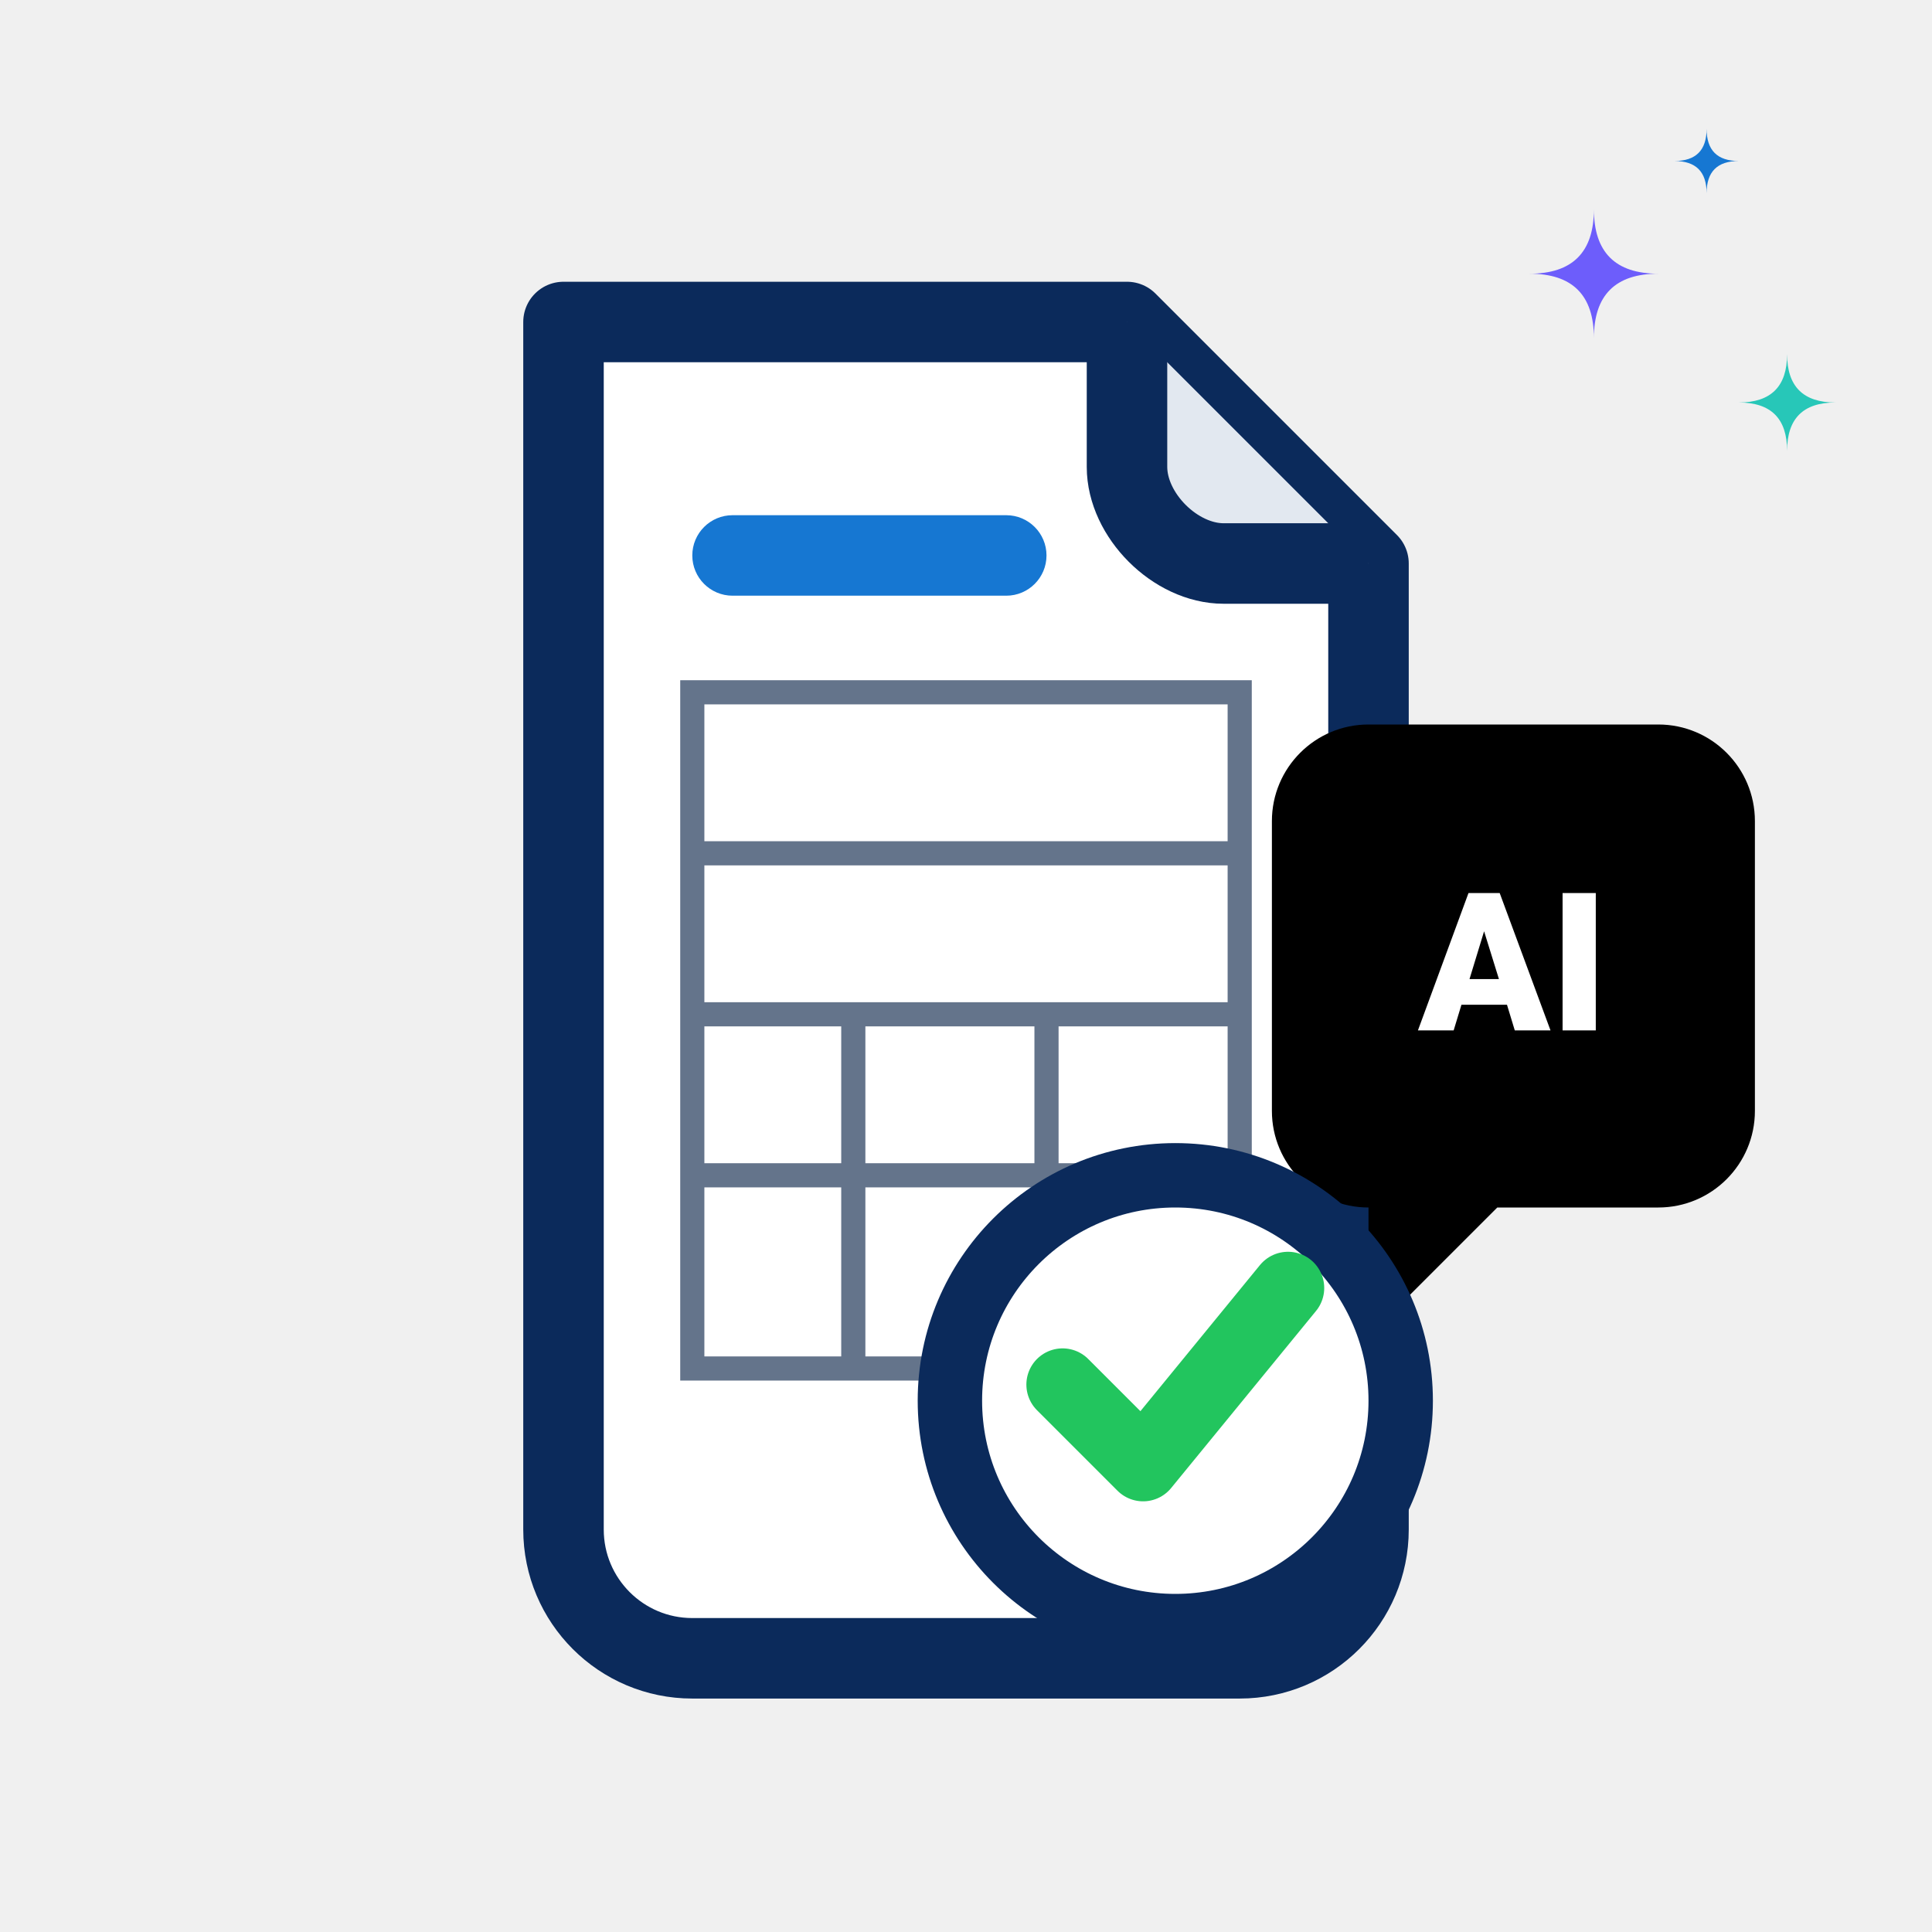
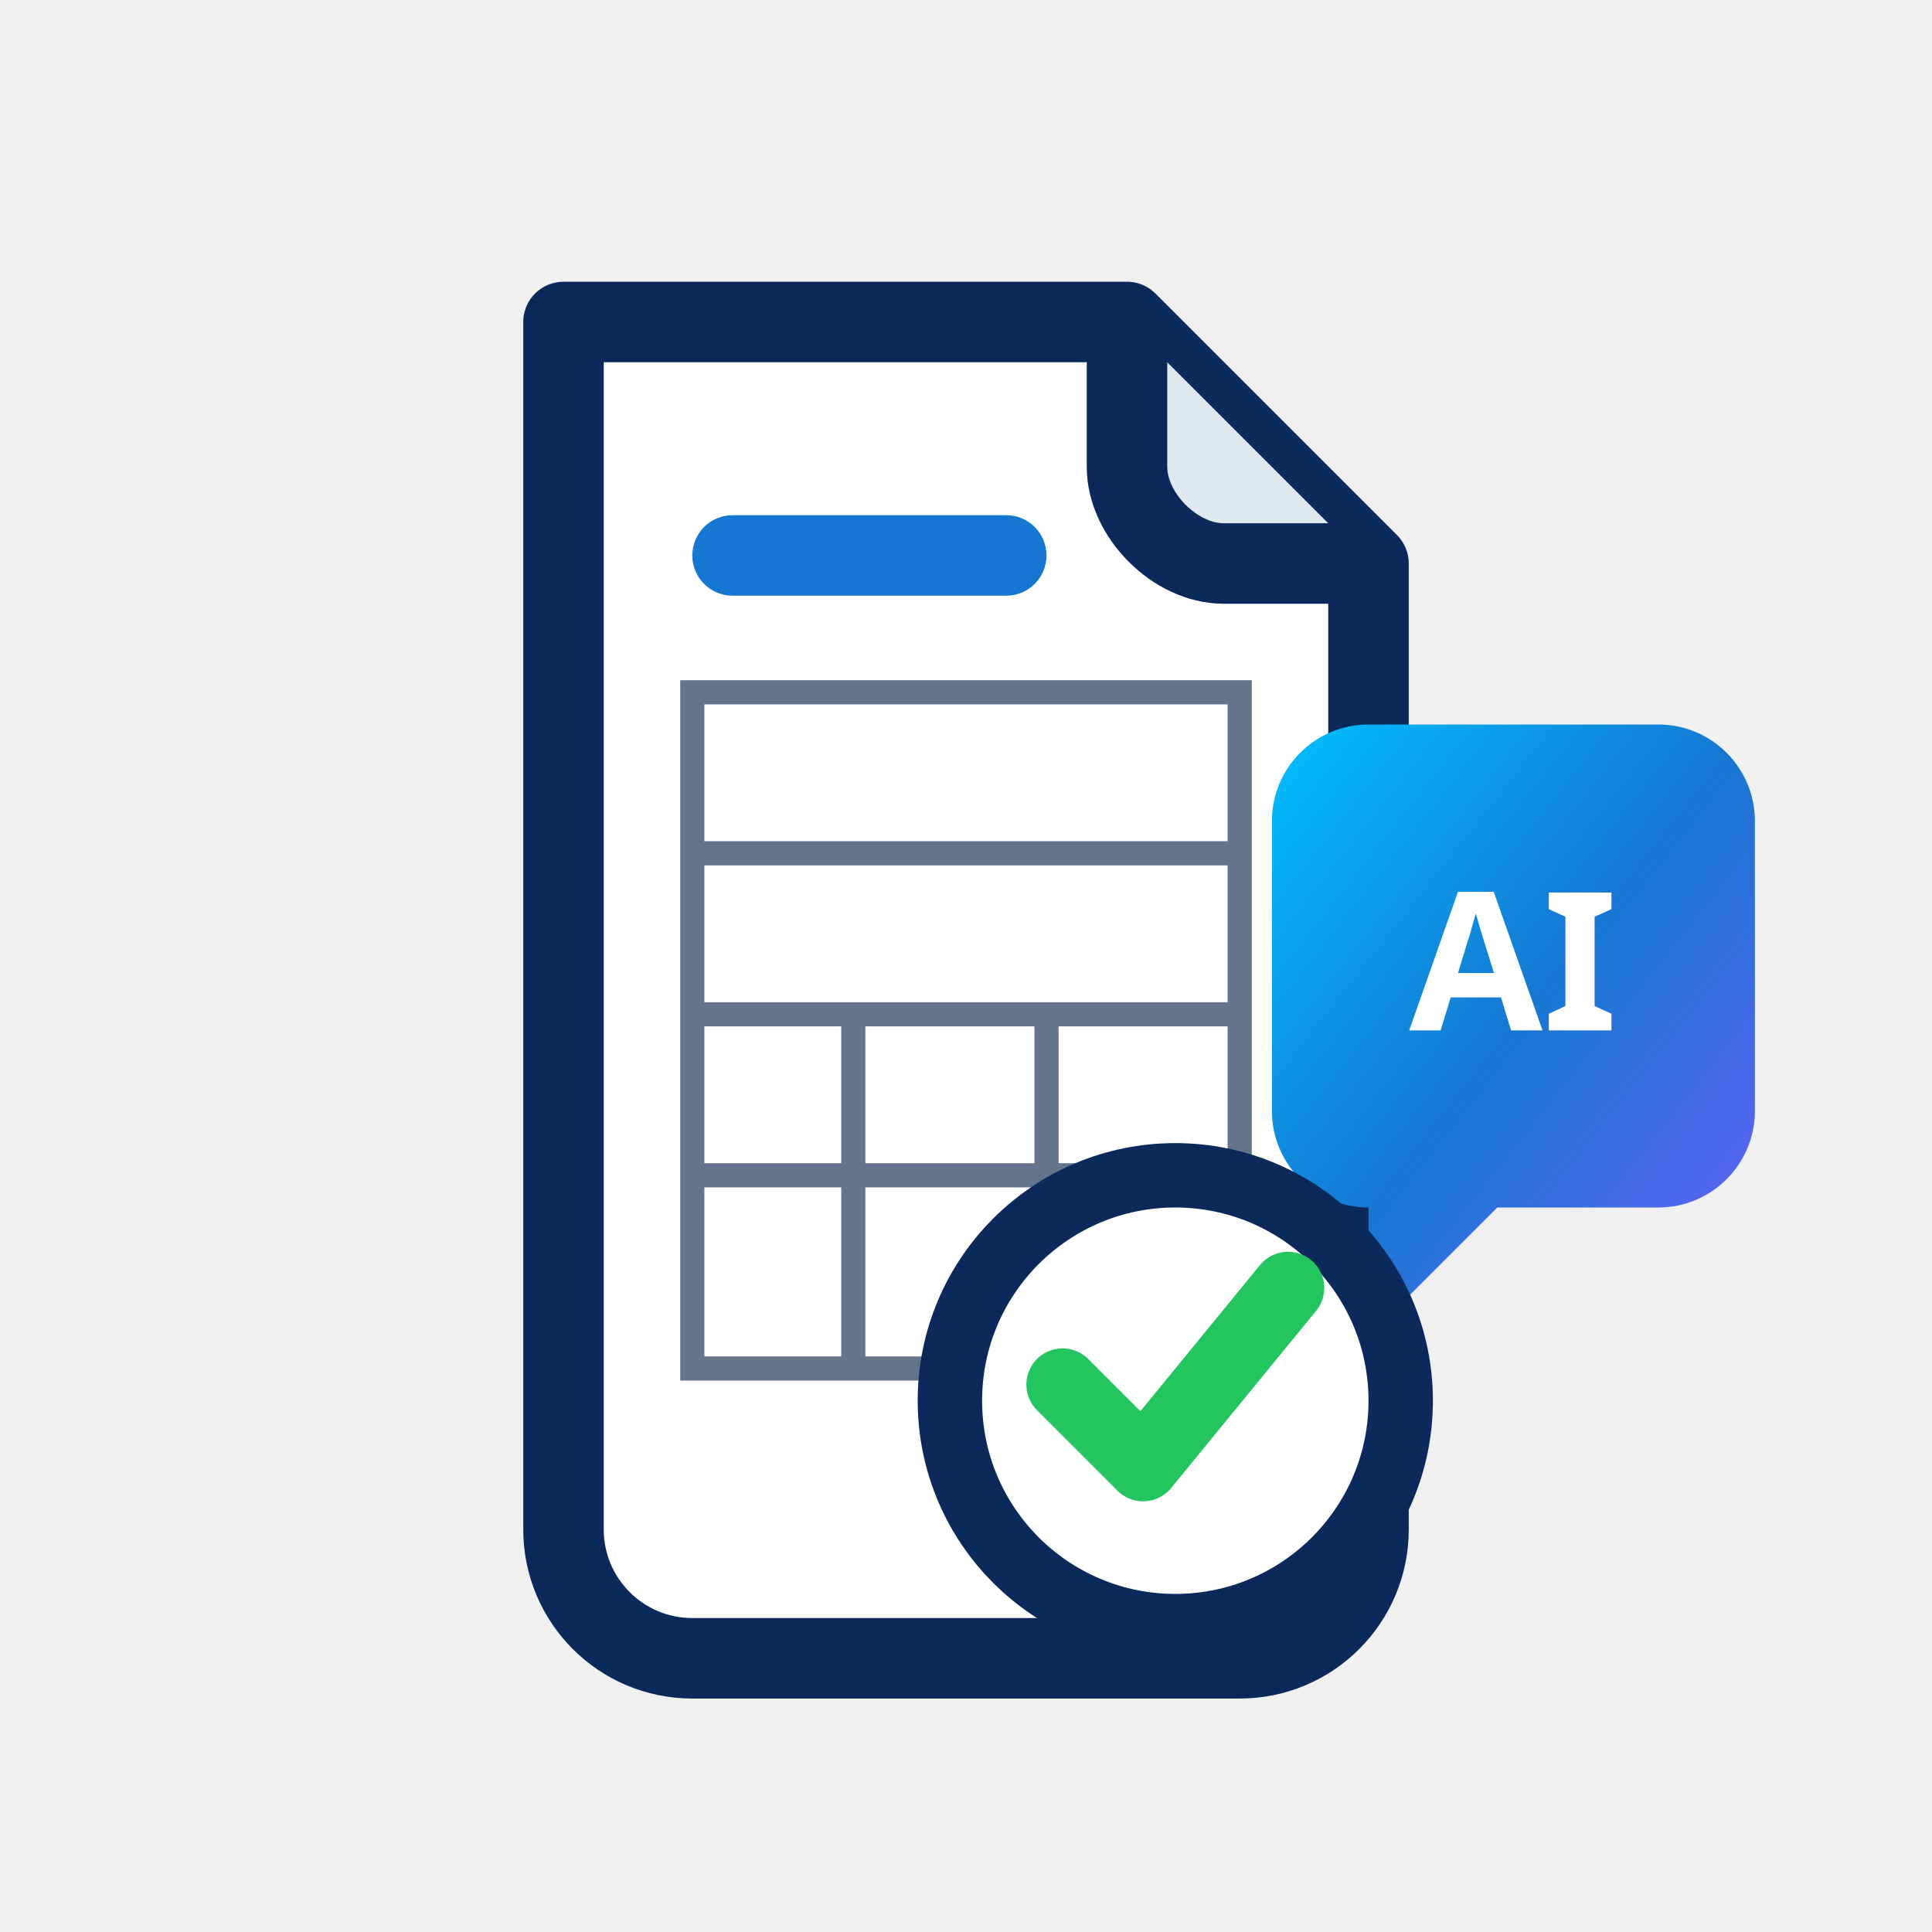
- <svg xmlns="http://www.w3.org/2000/svg" viewBox="0 0 120 120">
+ <svg xmlns="http://www.w3.org/2000/svg" viewBox="0 0 120 120" width="120" height="120">
  <defs>
-     <linearGradient id="aiGradIcon" x1="0%" y1="0%" x2="100%" y2="100%">
-       <stop offset="0%" stopColor="#00C0FF" />
-       <stop offset="50%" stopColor="#1677D2" />
-       <stop offset="100%" stopColor="#6D5DFB" />
+     <linearGradient id="faviconAiGrad" x1="0%" y1="0%" x2="100%" y2="100%">
+       <stop offset="0%" stop-color="#00C0FF" />
+       <stop offset="50%" stop-color="#1677D2" />
+       <stop offset="100%" stop-color="#6D5DFB" />
    </linearGradient>
  </defs>
-   <g id="isotipo" transform="translate(5, 5)">
+   <g transform="translate(5, 5)">
    <path d="M 30,15 L 65,15 L 80,30 L 80,90 A 8,8 0 0 1 72,98 L 38,98 A 8,8 0 0 1 30,90 Z" fill="white" stroke="#0B2A5B" stroke-width="5" stroke-linejoin="round" />
    <path d="M 65,15 L 65,24 C 65,27 68,30 71,30 L 80,30" fill="#E2E8F0" stroke="#0B2A5B" stroke-width="5" stroke-linejoin="round" />
    <rect x="38" y="27" width="22" height="5" rx="2.5" fill="#1677D2" />
    <rect x="38" y="38" width="34" height="42" fill="none" stroke="#64748B" stroke-width="1.5" />
    <line x1="38" y1="48" x2="72" y2="48" stroke="#64748B" stroke-width="1.5" />
    <line x1="38" y1="58" x2="72" y2="58" stroke="#64748B" stroke-width="1.5" />
    <line x1="38" y1="68" x2="72" y2="68" stroke="#64748B" stroke-width="1.5" />
    <line x1="48" y1="58" x2="48" y2="80" stroke="#64748B" stroke-width="1.5" />
    <line x1="60" y1="58" x2="60" y2="80" stroke="#64748B" stroke-width="1.5" />
-     <path d="M 78,40 L 98,40 A 6,6 0 0 1 104,46 L 104,64 A 6,6 0 0 1 98,70 L 88,70 L 80,78 L 80,70 A 6,6 0 0 1 74,64 L 74,46 A 6,6 0 0 1 80,40 Z" fill="url(#aiGradIcon)" />
-     <text x="89" y="59" fill="white" font-family="-apple-system, BlinkMacSystemFont, 'Segoe UI', Roboto, sans-serif" font-weight="900" font-size="12" text-anchor="middle">
-       AI
-     </text>
+     <path d="M 78,40 L 98,40 A 6,6 0 0 1 104,46 L 104,64 A 6,6 0 0 1 98,70 L 88,70 L 80,78 L 80,70 A 6,6 0 0 1 74,64 L 74,46 A 6,6 0 0 1 80,40 Z" fill="url(#faviconAiGrad)" />
+     <text x="89" y="59" fill="white" font-family="sans-serif" font-weight="900" font-size="12" text-anchor="middle">AI</text>
    <circle cx="68" cy="82" r="14" fill="white" stroke="#0B2A5B" stroke-width="4" />
    <path d="M 61,81 L 66,86 L 75,75" fill="none" stroke="#22C55E" stroke-width="4.5" stroke-linecap="round" stroke-linejoin="round" />
-     <path d="M 94,8 Q 94,12 98,12 Q 94,12 94,16 Q 94,12 90,12 Q 94,12 94,8 Z" fill="#6D5DFB" />
-     <path d="M 106,17 Q 106,20 109,20 Q 106,20 106,23 Q 106,20 103,20 Q 106,20 106,17 Z" fill="#27C7B8" />
-     <path d="M 101,3 Q 101,5 103,5 Q 101,5 101,7 Q 101,5 99,5 Q 101,5 101,3 Z" fill="#1677D2" />
  </g>
</svg>
